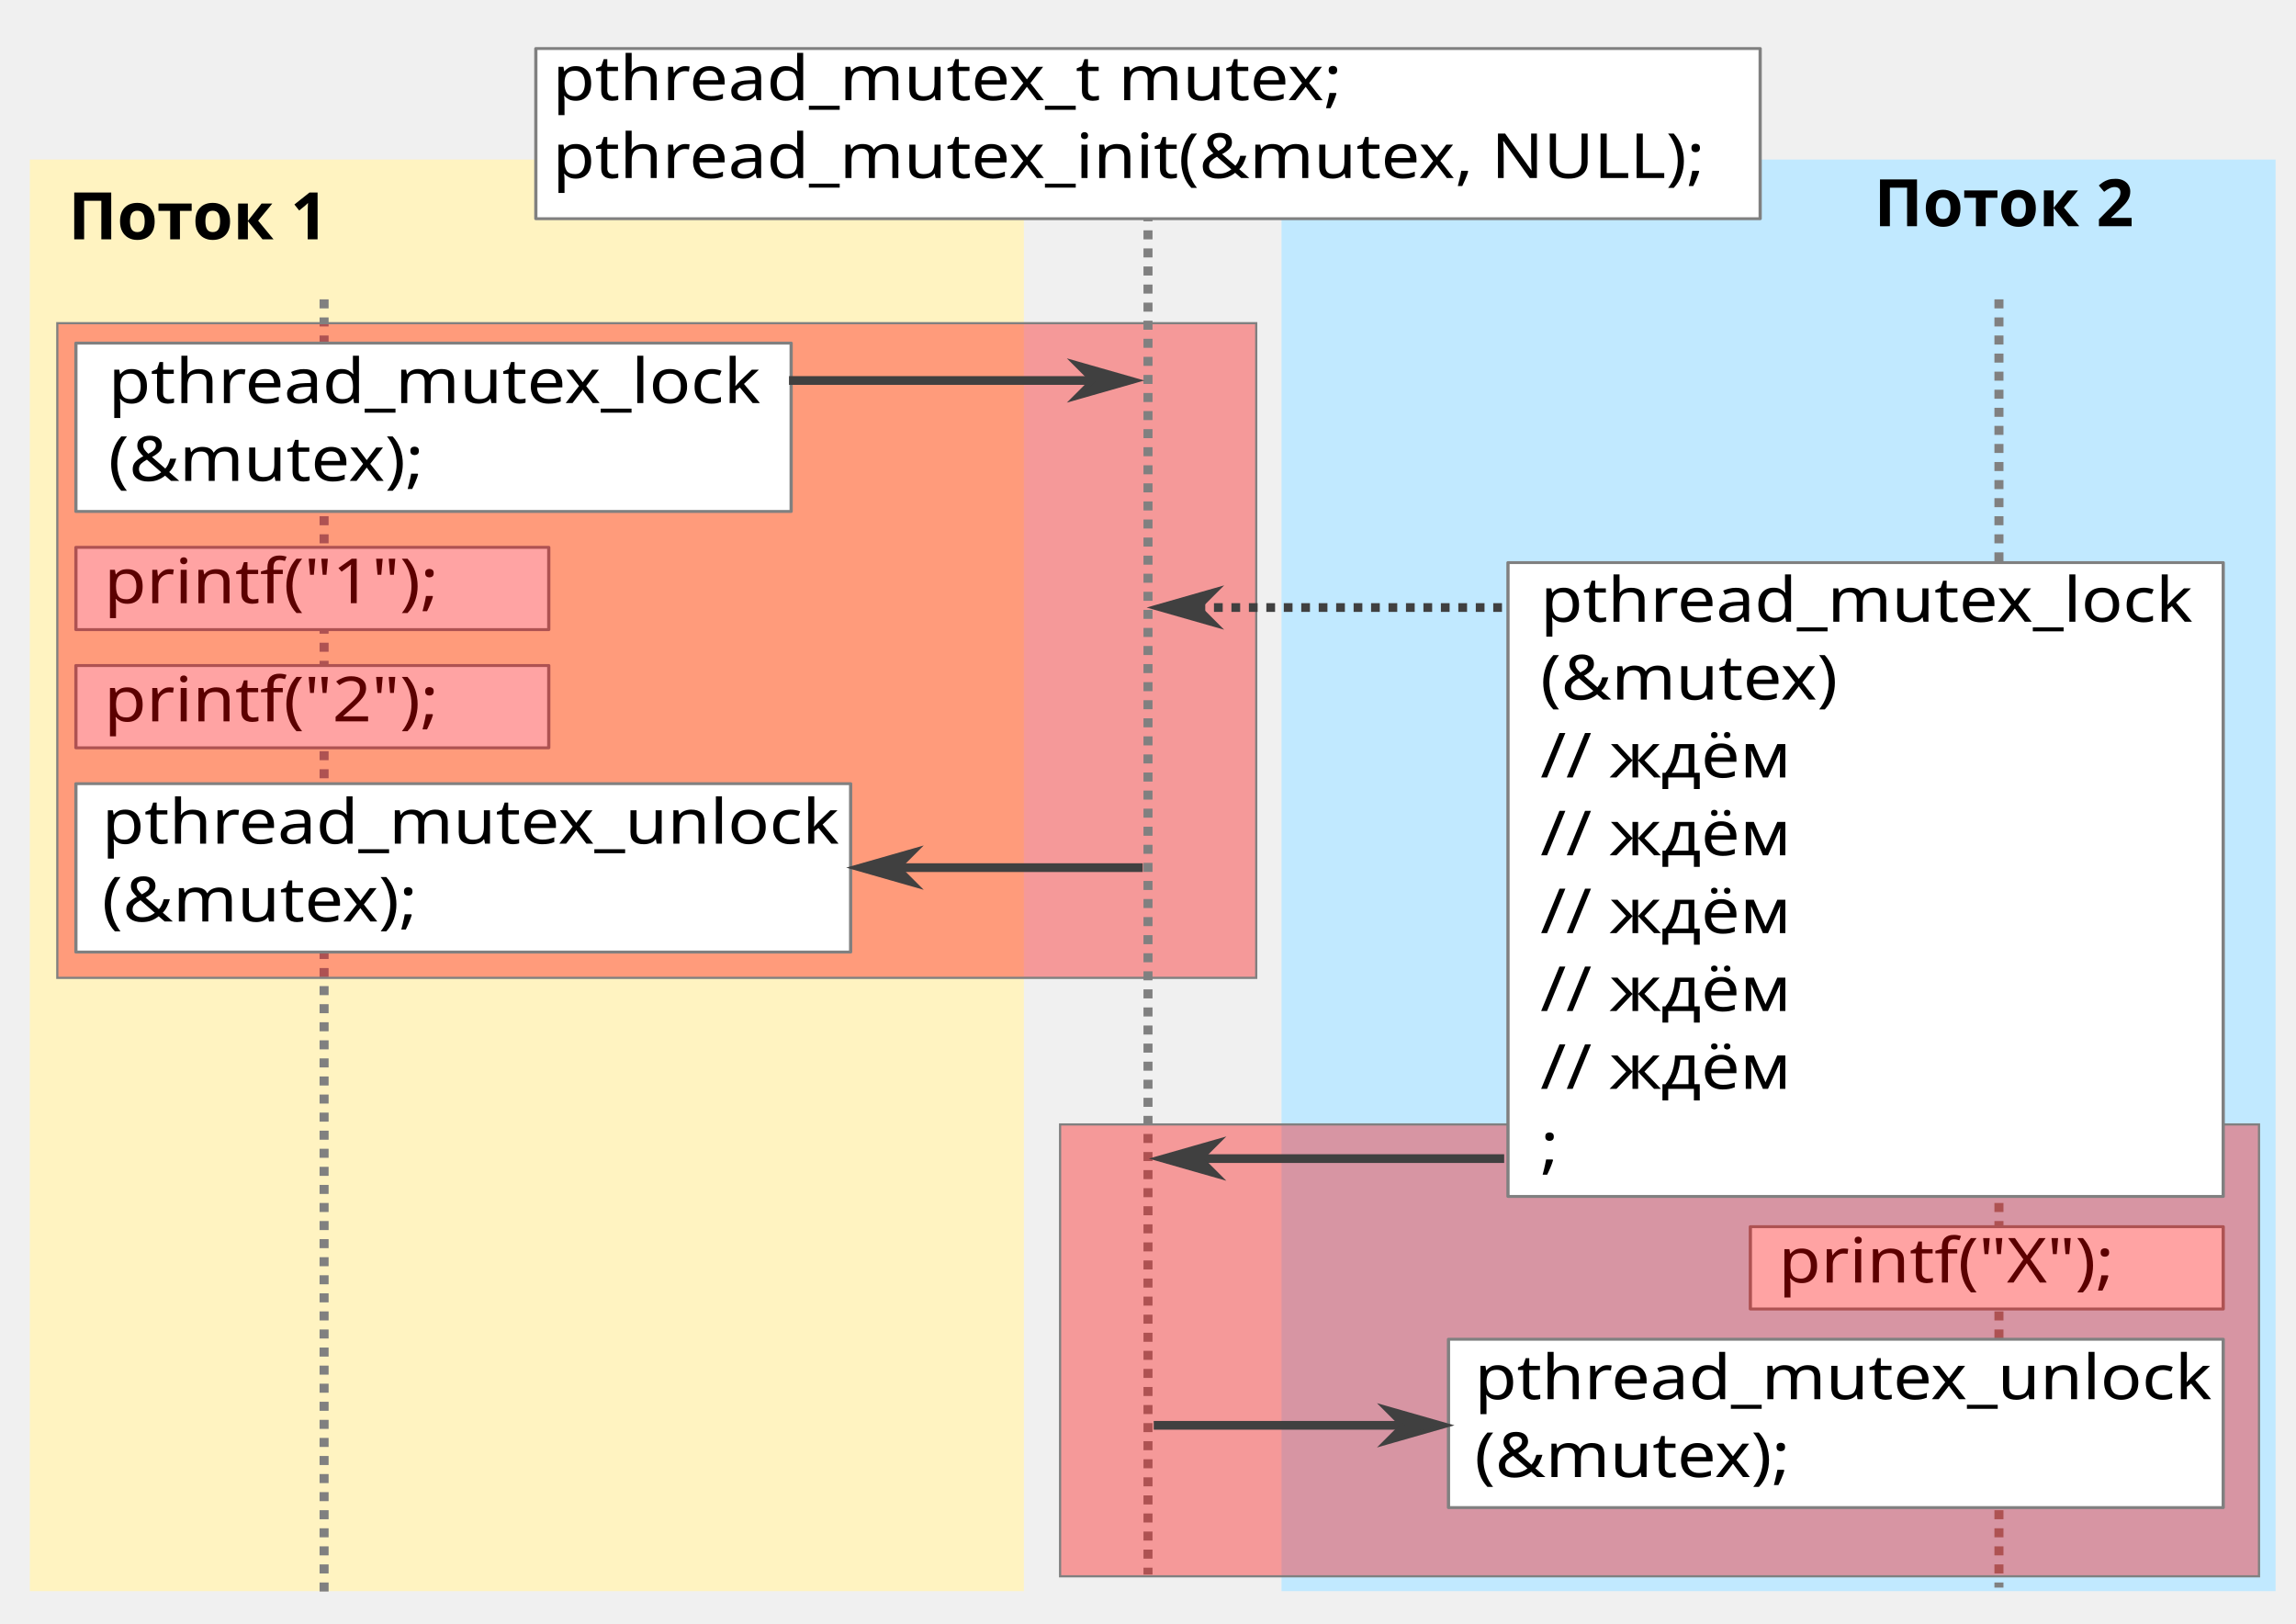
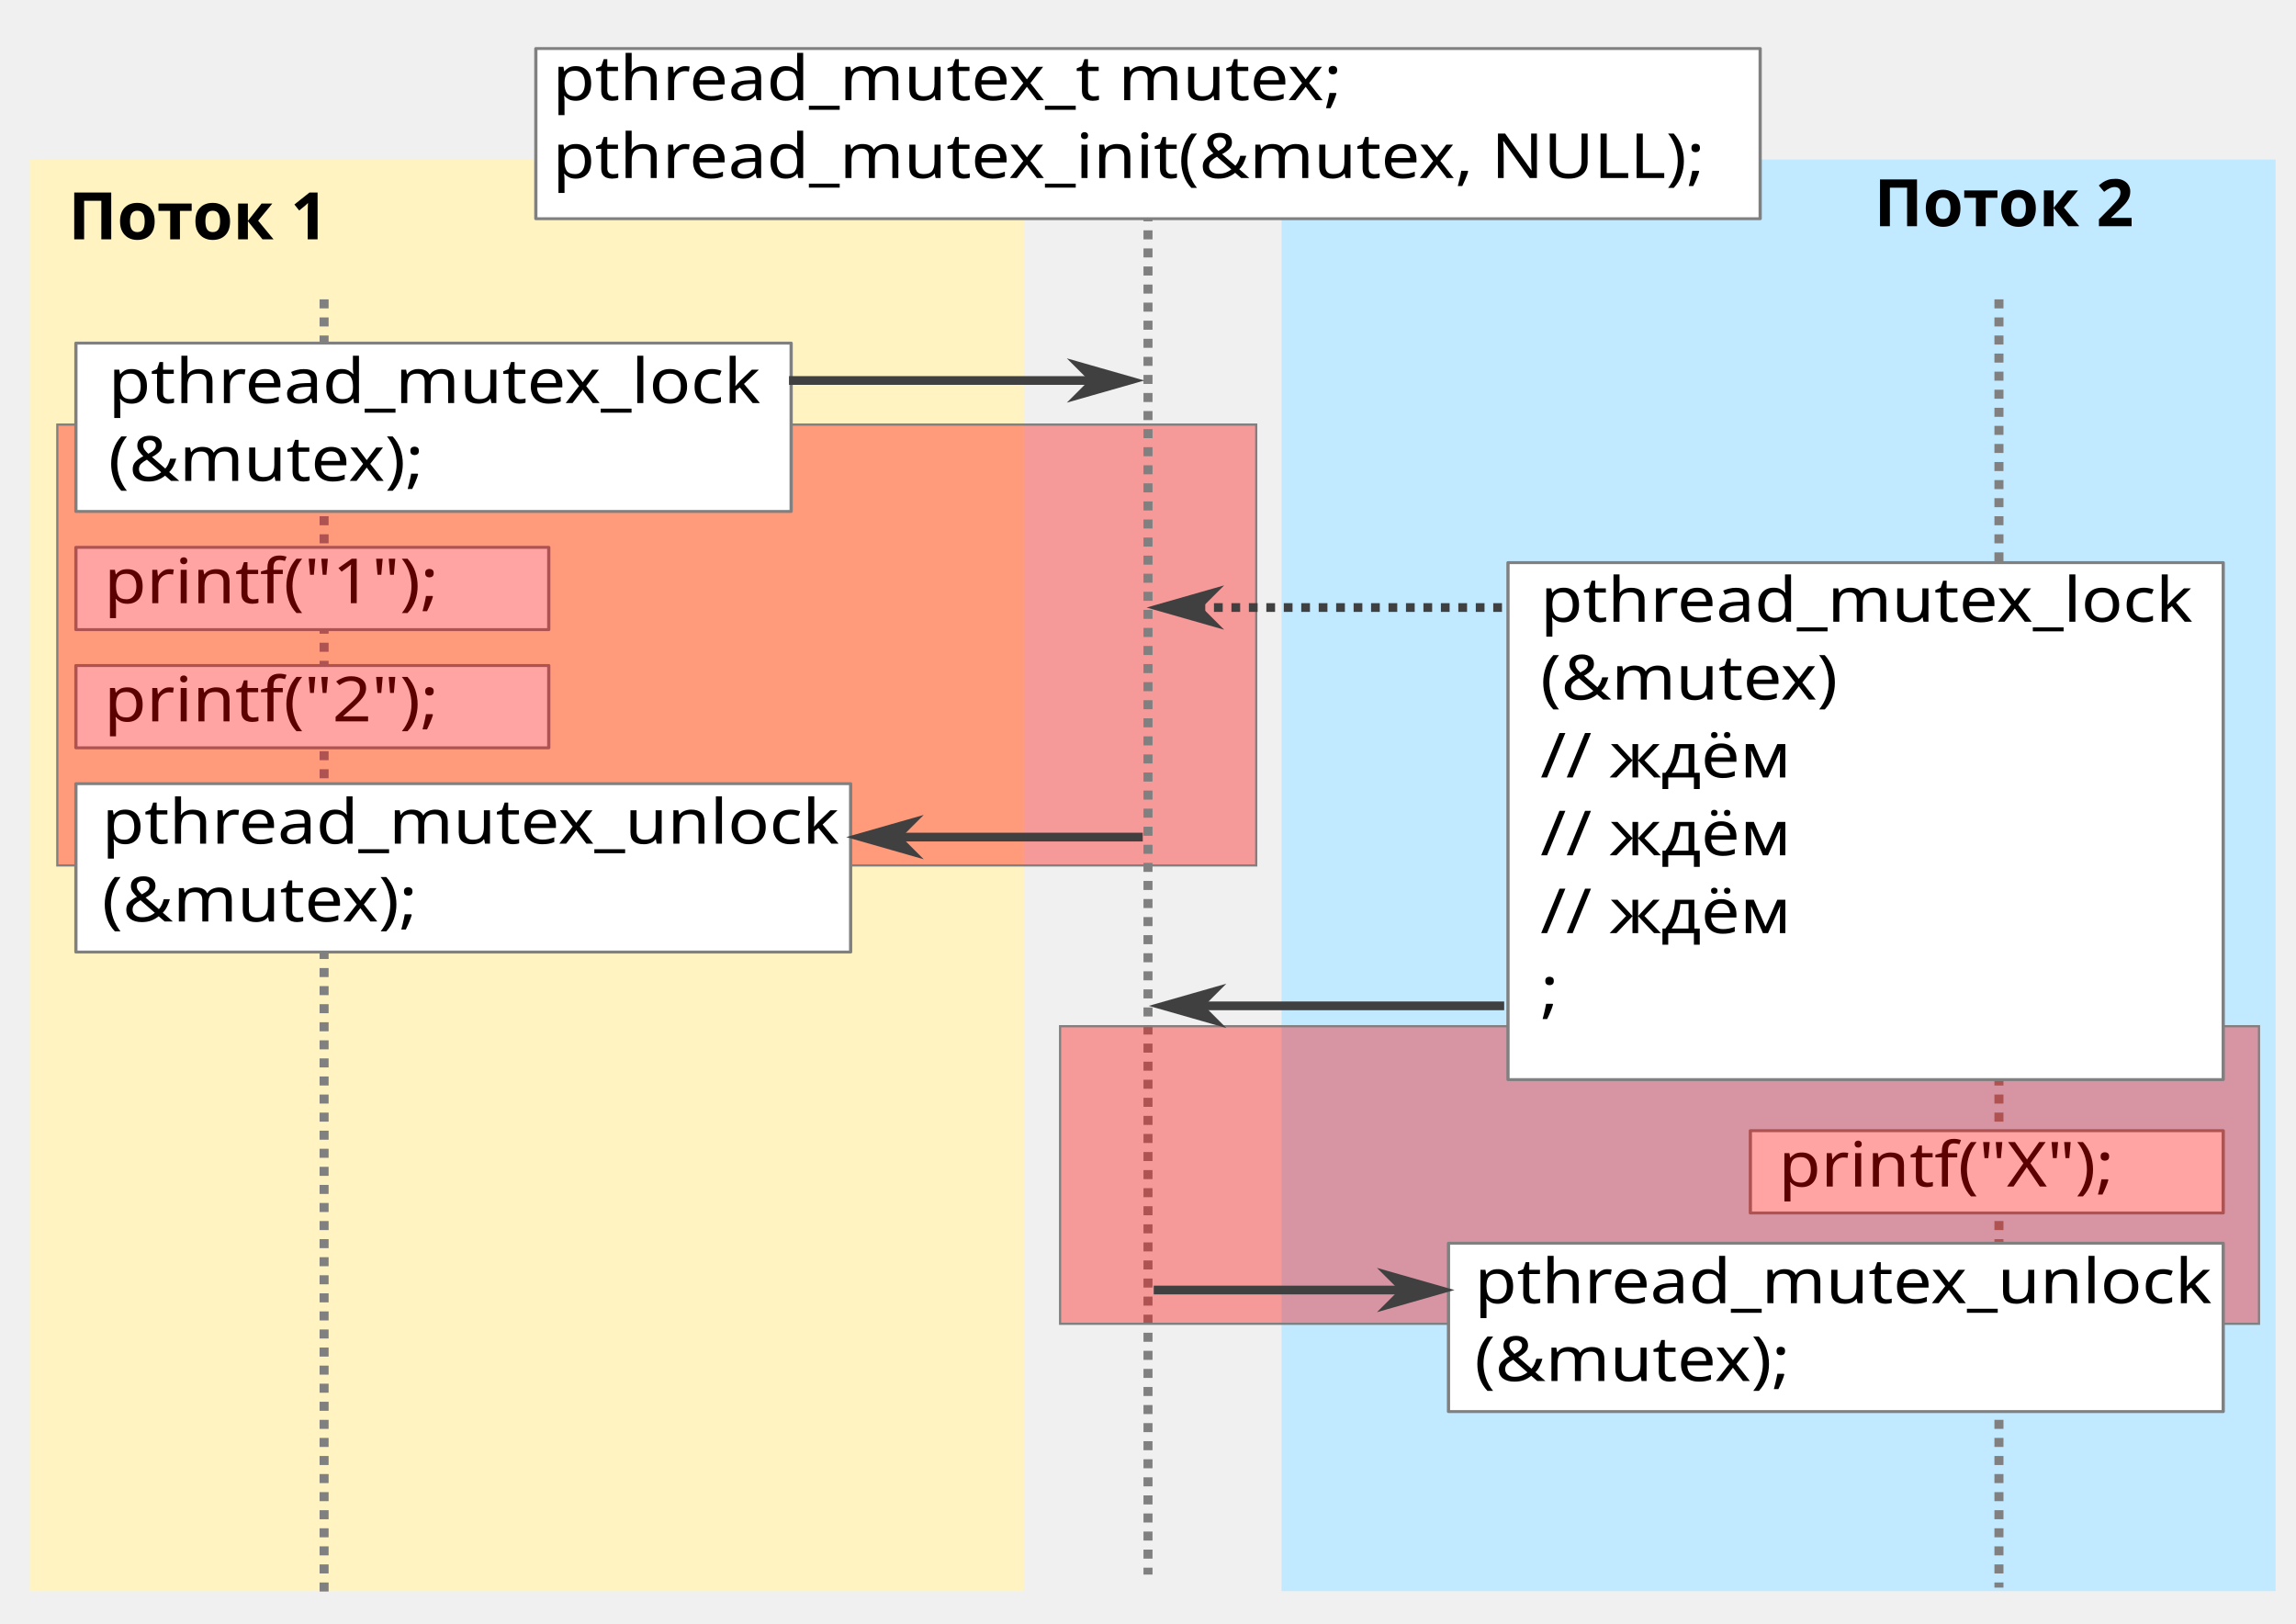
<svg xmlns="http://www.w3.org/2000/svg" width="297mm" height="210mm" viewBox="0 0 1052.362 744.094" id="svg2" version="1.1">
  <defs id="defs4">
    <marker orient="auto" refY="0.0" refX="0.0" id="marker4905" style="overflow:visible;">
      <path id="path4658" d="M 0.0,0.0 L 5.0,-5.0 L -12.5,0.0 L 5.0,5.0 L 0.0,0.0 z " style="fill-rule:evenodd;stroke:#404040;stroke-width:1pt;stroke-opacity:1;fill:#404040;fill-opacity:1" transform="scale(0.4) rotate(180) translate(10,0)" />
    </marker>
    <marker style="overflow:visible;" id="marker9240" refX="0.0" refY="0.0" orient="auto">
      <path transform="scale(0.8) rotate(180) translate(12.5,0)" style="fill-rule:evenodd;stroke:#000000;stroke-width:1pt;stroke-opacity:1;fill:#000000;fill-opacity:1" d="M 0.0,0.0 L 5.0,-5.0 L -12.5,0.0 L 5.0,5.0 L 0.0,0.0 z " id="path9242" />
    </marker>
    <marker orient="auto" refY="0.0" refX="0.0" id="Arrow1Mend" style="overflow:visible;">
      <path id="path5851" d="M 0.0,0.0 L 5.0,-5.0 L -12.5,0.0 L 5.0,5.0 L 0.0,0.0 z " style="fill-rule:evenodd;stroke:#000000;stroke-width:1pt;stroke-opacity:1;fill:#000000;fill-opacity:1" transform="scale(0.4) rotate(180) translate(10,0)" />
    </marker>
    <marker orient="auto" refY="0.0" refX="0.0" id="Arrow2Send" style="overflow:visible;">
      <path id="path5875" style="fill-rule:evenodd;stroke-width:0.625;stroke-linejoin:round;stroke:#000000;stroke-opacity:1;fill:#000000;fill-opacity:1" d="M 8.719,4.034 L -2.207,0.016 L 8.719,-4.002 C 6.973,-1.63 6.983,1.616 8.719,4.034 z " transform="scale(0.3) rotate(180) translate(-2.3,0)" />
    </marker>
    <marker orient="auto" refY="0" refX="0" id="Arrow1Lend-5" style="overflow:visible">
      <path id="path5845-4" d="M 0,0 5,-5 -12.5,0 5,5 0,0 Z" style="fill:#000000;fill-opacity:1;fill-rule:evenodd;stroke:#000000;stroke-width:1pt;stroke-opacity:1" transform="matrix(-0.8,0,0,-0.8,-10,0)" />
    </marker>
    <marker orient="auto" refY="0" refX="0" id="Arrow1Lend-5-6" style="overflow:visible">
      <path id="path5845-4-9" d="M 0,0 5,-5 -12.5,0 5,5 0,0 Z" style="fill:#000000;fill-opacity:1;fill-rule:evenodd;stroke:#000000;stroke-width:1pt;stroke-opacity:1" transform="matrix(-0.8,0,0,-0.8,-10,0)" />
    </marker>
    <marker orient="auto" refY="0" refX="0" id="Arrow1Lend-5-6-3" style="overflow:visible">
      <path id="path5845-4-9-7" d="M 0,0 5,-5 -12.5,0 5,5 0,0 Z" style="fill:#000000;fill-opacity:1;fill-rule:evenodd;stroke:#000000;stroke-width:1pt;stroke-opacity:1" transform="matrix(-0.8,0,0,-0.8,-10,0)" />
    </marker>
    <marker orient="auto" refY="0" refX="0" id="Arrow1Lend-9" style="overflow:visible">
      <path id="path5845-2" d="M 0,0 5,-5 -12.5,0 5,5 0,0 Z" style="fill:#000000;fill-opacity:1;fill-rule:evenodd;stroke:#000000;stroke-width:1pt;stroke-opacity:1" transform="matrix(-0.8,0,0,-0.8,-10,0)" />
    </marker>
    <marker orient="auto" refY="0" refX="0" id="marker4905-3" style="overflow:visible">
      <path id="path4658-9" d="M 0,0 5,-5 -12.5,0 5,5 0,0 Z" style="fill:#404040;fill-opacity:1;fill-rule:evenodd;stroke:#404040;stroke-width:1pt;stroke-opacity:1" transform="matrix(-0.4,0,0,-0.4,-4,0)" />
    </marker>
    <marker orient="auto" refY="0" refX="0" id="marker4905-6" style="overflow:visible">
      <path id="path4658-6" d="M 0,0 5,-5 -12.5,0 5,5 0,0 Z" style="fill:#404040;fill-opacity:1;fill-rule:evenodd;stroke:#404040;stroke-width:1pt;stroke-opacity:1" transform="matrix(-0.4,0,0,-0.4,-4,0)" />
    </marker>
    <marker orient="auto" refY="0" refX="0" id="marker4905-9" style="overflow:visible">
      <path id="path4658-3" d="M 0,0 5,-5 -12.5,0 5,5 0,0 Z" style="fill:#404040;fill-opacity:1;fill-rule:evenodd;stroke:#404040;stroke-width:1pt;stroke-opacity:1" transform="matrix(-0.4,0,0,-0.4,-4,0)" />
    </marker>
    <marker orient="auto" refY="0" refX="0" id="marker4905-35" style="overflow:visible">
      <path id="path4658-5" d="M 0,0 5,-5 -12.5,0 5,5 0,0 Z" style="fill:#404040;fill-opacity:1;fill-rule:evenodd;stroke:#404040;stroke-width:1pt;stroke-opacity:1" transform="matrix(-0.4,0,0,-0.4,-4,0)" />
    </marker>
  </defs>
  <g id="layer1" transform="translate(0,-308.2677)">
    <rect style="fill:#fff3c1;fill-opacity:1;stroke:none;stroke-width:1.994;stroke-linecap:square;stroke-linejoin:miter;stroke-miterlimit:4;stroke-dasharray:none;stroke-dashoffset:0;stroke-opacity:1" id="rect10311-9" width="455.62" height="656.056" x="13.67" y="381.388" />
    <path style="fill:none;fill-rule:evenodd;stroke:#808080;stroke-width:4.141;stroke-linecap:butt;stroke-linejoin:miter;stroke-miterlimit:4;stroke-dasharray:4.141, 4.141;stroke-dashoffset:0;stroke-opacity:1" d="m 148.546,445.453 0,592.382" id="path8934-8" />
    <g id="g4363" transform="matrix(0.9976943,0,0,0.9030574,-271.473,117.5101)">
      <rect y="488.983" x="306.971" height="41.772" width="217.234" id="rect4798-0-3-89-4" style="fill:#ffffff;fill-opacity:1;stroke:#808080;stroke-width:1.481;stroke-linejoin:round;stroke-miterlimit:4;stroke-dasharray:none;stroke-opacity:1" />
      <text id="text4794-0-7-9-5" y="517.328" x="319.926" style="font-style:normal;font-variant:normal;font-weight:500;font-stretch:normal;font-size:25px;line-height:125%;font-family:'CMU Typewriter Text';-inkscape-font-specification:'CMU Typewriter Text Medium';letter-spacing:0px;word-spacing:0px;fill:#000000;fill-opacity:1;stroke:none;stroke-width:50;stroke-linecap:butt;stroke-linejoin:miter;stroke-miterlimit:4;stroke-dasharray:none;stroke-opacity:1" xml:space="preserve">
        <tspan style="font-size:31.606px;stroke:none;stroke-width:50;stroke-miterlimit:4;stroke-dasharray:none;stroke-opacity:1" y="517.328" x="319.926" id="tspan4280-3-8">printf("1");</tspan>
      </text>
    </g>
    <g id="g4363-4" transform="matrix(0.9976943,0,0,0.9030574,-271.473,171.6675)">
      <rect y="488.983" x="306.971" height="41.772" width="217.234" id="rect4798-0-3-89-4-3" style="fill:#ffffff;fill-opacity:1;stroke:#808080;stroke-width:1.481;stroke-linejoin:round;stroke-miterlimit:4;stroke-dasharray:none;stroke-opacity:1" />
      <text id="text4794-0-7-9-5-4" y="517.328" x="319.926" style="font-style:normal;font-variant:normal;font-weight:500;font-stretch:normal;font-size:25px;line-height:125%;font-family:'CMU Typewriter Text';-inkscape-font-specification:'CMU Typewriter Text Medium';letter-spacing:0px;word-spacing:0px;fill:#000000;fill-opacity:1;stroke:none;stroke-width:50;stroke-linecap:butt;stroke-linejoin:miter;stroke-miterlimit:4;stroke-dasharray:none;stroke-opacity:1" xml:space="preserve">
        <tspan style="font-size:31.606px;stroke:none;stroke-width:50;stroke-miterlimit:4;stroke-dasharray:none;stroke-opacity:1" y="517.328" x="319.926" id="tspan4280-3-8-4">printf("2");</tspan>
      </text>
    </g>
-     <rect style="fill:#ff0101;fill-opacity:0.361;stroke:#808080;stroke-width:1;stroke-linecap:square;stroke-linejoin:miter;stroke-miterlimit:4;stroke-dasharray:none;stroke-dashoffset:0;stroke-opacity:1" id="rect4600" width="549.523" height="300.015" x="26.264" y="456.372" />
+     <rect style="fill:#ff0101;fill-opacity:0.361;stroke:#808080;stroke-width:1;stroke-linecap:square;stroke-linejoin:miter;stroke-miterlimit:4;stroke-dasharray:none;stroke-dashoffset:0;stroke-opacity:1" id="rect4600" width="549.523" height="202.031" x="26.264" y="502.839" />
    <g transform="matrix(1.051547,0,0,0.9507529,-345.5583,-0.4471724)" id="g8574">
      <g id="g10149" transform="matrix(0.9487871,0,0,0.949834,72.32647,27.60548)">
        <g id="g5014">
          <g id="g4282">
            <rect style="fill:#ffffff;fill-opacity:1;stroke:#808080;stroke-width:1.481;stroke-linejoin:round;stroke-miterlimit:4;stroke-dasharray:none;stroke-opacity:1" id="rect4798-0-3" width="328.582" height="85.436" x="304.998" y="486.905" />
            <text xml:space="preserve" style="font-style:normal;font-variant:normal;font-weight:500;font-stretch:normal;font-size:25px;line-height:125%;font-family:'CMU Typewriter Text';-inkscape-font-specification:'CMU Typewriter Text Medium';letter-spacing:0px;word-spacing:0px;fill:#000000;fill-opacity:1;stroke:none;stroke-width:50;stroke-linecap:butt;stroke-linejoin:miter;stroke-miterlimit:4;stroke-dasharray:none;stroke-opacity:1" x="319.926" y="517.328" id="text4794-0-7">
              <tspan id="tspan8572" x="319.926" y="517.328" style="font-size:31.606px;stroke:none;stroke-width:50;stroke-miterlimit:4;stroke-dasharray:none;stroke-opacity:1">pthread_mutex_lock</tspan>
              <tspan id="tspan4280" x="319.926" y="556.835" style="font-size:31.606px;stroke:none;stroke-width:50;stroke-miterlimit:4;stroke-dasharray:none;stroke-opacity:1">(&amp;mutex);</tspan>
            </text>
          </g>
        </g>
      </g>
    </g>
    <g id="g4324" transform="matrix(0.9976943,0,0,0.9030574,-272.4365,227.7017)">
      <rect y="486.905" x="307.937" height="85.436" width="355.913" id="rect4798-0-3-89" style="fill:#ffffff;fill-opacity:1;stroke:#808080;stroke-width:1.481;stroke-linejoin:round;stroke-miterlimit:4;stroke-dasharray:none;stroke-opacity:1" />
      <text id="text4794-0-7-9" y="517.328" x="319.926" style="font-style:normal;font-variant:normal;font-weight:500;font-stretch:normal;font-size:25px;line-height:125%;font-family:'CMU Typewriter Text';-inkscape-font-specification:'CMU Typewriter Text Medium';letter-spacing:0px;word-spacing:0px;fill:#000000;fill-opacity:1;stroke:none;stroke-width:50;stroke-linecap:butt;stroke-linejoin:miter;stroke-miterlimit:4;stroke-dasharray:none;stroke-opacity:1" xml:space="preserve">
        <tspan style="font-size:31.606px;stroke:none;stroke-width:50;stroke-miterlimit:4;stroke-dasharray:none;stroke-opacity:1" y="517.328" x="319.926" id="tspan8572-3">pthread_mutex_unlock</tspan>
        <tspan style="font-size:31.606px;stroke:none;stroke-width:50;stroke-miterlimit:4;stroke-dasharray:none;stroke-opacity:1" y="556.835" x="319.926" id="tspan4280-3">(&amp;mutex);</tspan>
      </text>
    </g>
    <path style="fill:none;fill-rule:evenodd;stroke:#808080;stroke-width:4.141;stroke-linecap:butt;stroke-linejoin:miter;stroke-miterlimit:4;stroke-dasharray:4.141, 4.141;stroke-dashoffset:0;stroke-opacity:1" d="m 526.181,347.565 0,682.285" id="path8934-8-2-7" />
    <rect style="fill:#c1e9ff;fill-opacity:1;stroke:none;stroke-width:1.994;stroke-linecap:square;stroke-linejoin:miter;stroke-miterlimit:4;stroke-dasharray:none;stroke-dashoffset:0;stroke-opacity:1" id="rect10311-9-5" width="455.62" height="656.056" x="587.383" y="381.388" />
    <path style="fill:none;fill-rule:evenodd;stroke:#808080;stroke-width:4.141;stroke-linecap:butt;stroke-linejoin:miter;stroke-miterlimit:4;stroke-dasharray:4.141, 4.141;stroke-dashoffset:0;stroke-opacity:1" d="m 916.208,445.453 0,590.361" id="path8934-8-9" />
    <g transform="matrix(1.051547,0,0,0.9507529,79.67294,-136.8512)" id="g8574-3">
      <g id="g10149-9" transform="matrix(0.9487871,0,0,0.949834,-140.4541,26.543)">
        <g id="g5014-3">
          <g id="g5049">
            <g id="g5054">
              <rect y="489.584" x="314.345" height="86.356" width="562.461" id="rect4798-0-3-9" style="fill:#ffffff;fill-opacity:1;stroke:#808080;stroke-width:1.481;stroke-linejoin:round;stroke-miterlimit:4;stroke-dasharray:none;stroke-opacity:1" />
              <text id="text4794-0-7-7" y="515.786" x="322.051" style="font-style:normal;font-variant:normal;font-weight:500;font-stretch:normal;font-size:25px;line-height:125%;font-family:'CMU Typewriter Text';-inkscape-font-specification:'CMU Typewriter Text Medium';letter-spacing:0px;word-spacing:0px;fill:#000000;fill-opacity:1;stroke:none;stroke-width:50;stroke-linecap:butt;stroke-linejoin:miter;stroke-miterlimit:4;stroke-dasharray:none;stroke-opacity:1" xml:space="preserve">
                <tspan style="font-size:31.606px;stroke:none;stroke-width:50;stroke-miterlimit:4;stroke-dasharray:none;stroke-opacity:1" y="515.786" x="322.051" id="tspan8572-8">pthread_mutex_t mutex;</tspan>
                <tspan style="font-size:31.606px;stroke:none;stroke-width:50;stroke-miterlimit:4;stroke-dasharray:none;stroke-opacity:1" y="555.293" x="322.051" id="tspan4598">pthread_mutex_init(&amp;mutex, NULL);</tspan>
                <tspan style="font-size:31.606px;stroke:none;stroke-width:50;stroke-miterlimit:4;stroke-dasharray:none;stroke-opacity:1" y="594.8" x="322.051" id="tspan4596" />
              </text>
            </g>
          </g>
        </g>
      </g>
    </g>
    <text xml:space="preserve" style="font-style:normal;font-weight:normal;font-size:15px;line-height:125%;font-family:sans-serif;letter-spacing:0px;word-spacing:0px;fill:#000000;fill-opacity:1;stroke:none;stroke-width:1px;stroke-linecap:butt;stroke-linejoin:miter;stroke-opacity:1" x="31.322" y="417.926" id="text5152">
      <tspan id="tspan5154" x="31.322" y="417.926" style="font-style:normal;font-variant:normal;font-weight:bold;font-stretch:normal;font-size:30px;font-family:'CMU Sans Serif';-inkscape-font-specification:'CMU Sans Serif Medium'">Поток 1</tspan>
    </text>
-     <g id="g4363-2" transform="matrix(0.9976943,0,0,0.9030574,496.0068,428.8361)">
+     <g id="g4363-2" transform="matrix(0.9976943,0,0,0.9030574,496.0068,384.8361)">
      <rect y="488.983" x="306.971" height="41.772" width="217.234" id="rect4798-0-3-89-4-9" style="fill:#ffffff;fill-opacity:1;stroke:#808080;stroke-width:1.481;stroke-linejoin:round;stroke-miterlimit:4;stroke-dasharray:none;stroke-opacity:1" />
      <text id="text4794-0-7-9-5-0" y="517.328" x="319.926" style="font-style:normal;font-variant:normal;font-weight:500;font-stretch:normal;font-size:25px;line-height:125%;font-family:'CMU Typewriter Text';-inkscape-font-specification:'CMU Typewriter Text Medium';letter-spacing:0px;word-spacing:0px;fill:#000000;fill-opacity:1;stroke:none;stroke-width:50;stroke-linecap:butt;stroke-linejoin:miter;stroke-miterlimit:4;stroke-dasharray:none;stroke-opacity:1" xml:space="preserve">
        <tspan style="font-size:31.606px;stroke:none;stroke-width:50;stroke-miterlimit:4;stroke-dasharray:none;stroke-opacity:1" y="517.328" x="319.926" id="tspan4280-3-8-1">printf("X");</tspan>
      </text>
    </g>
-     <rect style="fill:#ff0101;fill-opacity:0.361;stroke:#808080;stroke-width:1;stroke-linecap:square;stroke-linejoin:miter;stroke-miterlimit:4;stroke-dasharray:none;stroke-dashoffset:0;stroke-opacity:1" id="rect4600-7" width="549.523" height="207.081" x="485.883" y="823.563" />
+     <rect style="fill:#ff0101;fill-opacity:0.361;stroke:#808080;stroke-width:1;stroke-linecap:square;stroke-linejoin:miter;stroke-miterlimit:4;stroke-dasharray:none;stroke-dashoffset:0;stroke-opacity:1" id="rect4600-7" width="549.523" height="136.371" x="485.883" y="778.552" />
    <g transform="matrix(1.051547,0,0,0.9507529,310.8301,111.7682)" id="g8574-9">
      <g id="g10149-6" transform="matrix(0.9487871,0,0,0.949834,72.32647,27.60548)">
        <g id="g5014-33">
          <g id="g4282-7">
            <g id="g4631" transform="translate(0,-13.28822)">
-               <rect y="487.325" x="304.998" height="321.637" width="328.582" id="rect4798-0-3-99" style="fill:#ffffff;fill-opacity:1;stroke:#808080;stroke-width:1.481;stroke-linejoin:round;stroke-miterlimit:4;stroke-dasharray:none;stroke-opacity:1" />
+               <rect y="487.332" x="304.998" height="262.339" width="328.582" id="rect4798-0-3-99" style="fill:#ffffff;fill-opacity:1;stroke:#808080;stroke-width:1.481;stroke-linejoin:round;stroke-miterlimit:4;stroke-dasharray:none;stroke-opacity:1" />
              <text id="text4794-0-7-3" y="517.328" x="319.926" style="font-style:normal;font-variant:normal;font-weight:500;font-stretch:normal;font-size:25px;line-height:125%;font-family:'CMU Typewriter Text';-inkscape-font-specification:'CMU Typewriter Text Medium';letter-spacing:0px;word-spacing:0px;fill:#000000;fill-opacity:1;stroke:none;stroke-width:50;stroke-linecap:butt;stroke-linejoin:miter;stroke-miterlimit:4;stroke-dasharray:none;stroke-opacity:1" xml:space="preserve">
                <tspan style="font-size:31.606px;stroke:none;stroke-width:50;stroke-miterlimit:4;stroke-dasharray:none;stroke-opacity:1" y="517.328" x="319.926" id="tspan8572-0">pthread_mutex_lock</tspan>
                <tspan style="font-size:31.606px;stroke:none;stroke-width:50;stroke-miterlimit:4;stroke-dasharray:none;stroke-opacity:1" y="556.835" x="319.926" id="tspan4280-4">(&amp;mutex)</tspan>
                <tspan id="tspan4619" style="font-size:31.606px;stroke:none;stroke-width:50;stroke-miterlimit:4;stroke-dasharray:none;stroke-opacity:1" y="596.342" x="319.926">// ждём</tspan>
                <tspan id="tspan4621" style="font-size:31.606px;stroke:none;stroke-width:50;stroke-miterlimit:4;stroke-dasharray:none;stroke-opacity:1" y="635.849" x="319.926">// ждём</tspan>
                <tspan id="tspan4623" style="font-size:31.606px;stroke:none;stroke-width:50;stroke-miterlimit:4;stroke-dasharray:none;stroke-opacity:1" y="675.357" x="319.926">// ждём</tspan>
-                 <tspan id="tspan4625" style="font-size:31.606px;stroke:none;stroke-width:50;stroke-miterlimit:4;stroke-dasharray:none;stroke-opacity:1" y="714.864" x="319.926">// ждём</tspan>
-                 <tspan id="tspan4627" style="font-size:31.606px;stroke:none;stroke-width:50;stroke-miterlimit:4;stroke-dasharray:none;stroke-opacity:1" y="754.371" x="319.926">// ждём</tspan>
-                 <tspan id="tspan4629" style="font-size:31.606px;stroke:none;stroke-width:50;stroke-miterlimit:4;stroke-dasharray:none;stroke-opacity:1" y="793.878" x="319.926">;</tspan>
+                 <tspan id="tspan4629" style="font-size:31.606px;stroke:none;stroke-width:50;stroke-miterlimit:4;stroke-dasharray:none;stroke-opacity:1" y="714.864" x="319.926">;</tspan>
              </text>
            </g>
          </g>
        </g>
      </g>
    </g>
-     <g id="g4324-7" transform="matrix(0.9976943,0,0,0.9030574,356.6837,482.2978)">
+     <g id="g4324-7" transform="matrix(0.9976943,0,0,0.9030574,356.6837,438.2978)">
      <rect y="486.905" x="307.937" height="85.436" width="355.913" id="rect4798-0-3-89-43" style="fill:#ffffff;fill-opacity:1;stroke:#808080;stroke-width:1.481;stroke-linejoin:round;stroke-miterlimit:4;stroke-dasharray:none;stroke-opacity:1" />
      <text id="text4794-0-7-9-7" y="517.328" x="319.926" style="font-style:normal;font-variant:normal;font-weight:500;font-stretch:normal;font-size:25px;line-height:125%;font-family:'CMU Typewriter Text';-inkscape-font-specification:'CMU Typewriter Text Medium';letter-spacing:0px;word-spacing:0px;fill:#000000;fill-opacity:1;stroke:none;stroke-width:50;stroke-linecap:butt;stroke-linejoin:miter;stroke-miterlimit:4;stroke-dasharray:none;stroke-opacity:1" xml:space="preserve">
        <tspan style="font-size:31.606px;stroke:none;stroke-width:50;stroke-miterlimit:4;stroke-dasharray:none;stroke-opacity:1" y="517.328" x="319.926" id="tspan8572-3-7">pthread_mutex_unlock</tspan>
        <tspan style="font-size:31.606px;stroke:none;stroke-width:50;stroke-miterlimit:4;stroke-dasharray:none;stroke-opacity:1" y="556.835" x="319.926" id="tspan4280-3-4">(&amp;mutex);</tspan>
      </text>
    </g>
    <text xml:space="preserve" style="font-style:normal;font-weight:normal;font-size:15px;line-height:125%;font-family:sans-serif;letter-spacing:0px;word-spacing:0px;fill:#000000;fill-opacity:1;stroke:none;stroke-width:1px;stroke-linecap:butt;stroke-linejoin:miter;stroke-opacity:1" x="858.984" y="411.926" id="text5152-9">
      <tspan id="tspan5154-1" x="858.984" y="411.926" style="font-style:normal;font-variant:normal;font-weight:bold;font-stretch:normal;font-size:30px;font-family:'CMU Sans Serif';-inkscape-font-specification:'CMU Sans Serif Medium'">Поток 2</tspan>
    </text>
    <path style="fill:none;fill-rule:evenodd;stroke:#404040;stroke-width:4;stroke-linecap:butt;stroke-linejoin:miter;stroke-miterlimit:4;stroke-dasharray:none;stroke-opacity:1;marker-end:url(#marker4905)" d="m 361.635,482.636 155.001,0" id="path4643" />
-     <path style="fill:none;fill-rule:evenodd;stroke:#404040;stroke-width:4;stroke-linecap:butt;stroke-linejoin:miter;stroke-miterlimit:4;stroke-dasharray:none;stroke-opacity:1;marker-end:url(#marker4905-3)" d="m 523.767,705.88 -128.046,0" id="path4643-3" />
+     <path style="fill:none;fill-rule:evenodd;stroke:#404040;stroke-width:4;stroke-linecap:butt;stroke-linejoin:miter;stroke-miterlimit:4;stroke-dasharray:none;stroke-opacity:1;marker-end:url(#marker4905-3)" d="m 523.767,691.88 -128.046,0" id="path4643-3" />
    <path style="fill:none;fill-rule:evenodd;stroke:#404040;stroke-width:4;stroke-linecap:butt;stroke-linejoin:miter;stroke-miterlimit:4;stroke-dasharray:4,4;stroke-opacity:1;marker-end:url(#marker4905-6);stroke-dashoffset:0" d="m 688.422,586.682 -155.001,0" id="path4643-0" />
-     <path style="fill:none;fill-rule:evenodd;stroke:#404040;stroke-width:4;stroke-linecap:butt;stroke-linejoin:miter;stroke-miterlimit:4;stroke-dasharray:none;stroke-opacity:1;marker-end:url(#marker4905-9)" d="m 689.432,839.22 -155.001,0" id="path4643-08" />
-     <path style="fill:none;fill-rule:evenodd;stroke:#404040;stroke-width:4;stroke-linecap:butt;stroke-linejoin:miter;stroke-miterlimit:4;stroke-dasharray:none;stroke-opacity:1;marker-end:url(#marker4905-35)" d="m 528.811,961.448 129.971,0" id="path4643-8" />
+     <path style="fill:none;fill-rule:evenodd;stroke:#404040;stroke-width:4;stroke-linecap:butt;stroke-linejoin:miter;stroke-miterlimit:4;stroke-dasharray:none;stroke-opacity:1;marker-end:url(#marker4905-9)" d="m 689.432,769.22 -155.001,0" id="path4643-08" />
+     <path style="fill:none;fill-rule:evenodd;stroke:#404040;stroke-width:4;stroke-linecap:butt;stroke-linejoin:miter;stroke-miterlimit:4;stroke-dasharray:none;stroke-opacity:1;marker-end:url(#marker4905-35)" d="m 528.811,899.448 129.971,0" id="path4643-8" />
+     <flowRoot xml:space="preserve" id="flowRoot7155" style="fill:black;stroke:none;stroke-opacity:1;stroke-width:1px;stroke-linejoin:miter;stroke-linecap:butt;fill-opacity:1;font-family:sans-serif;font-style:normal;font-weight:normal;font-size:15px;line-height:125%;letter-spacing:0px;word-spacing:0px">
+       <flowRegion id="flowRegion7157">
+         <rect id="rect7159" width="119.198" height="43.437" x="706.097" y="455.191" />
+       </flowRegion>
+       <flowPara id="flowPara7161" />
+     </flowRoot>
  </g>
</svg>
